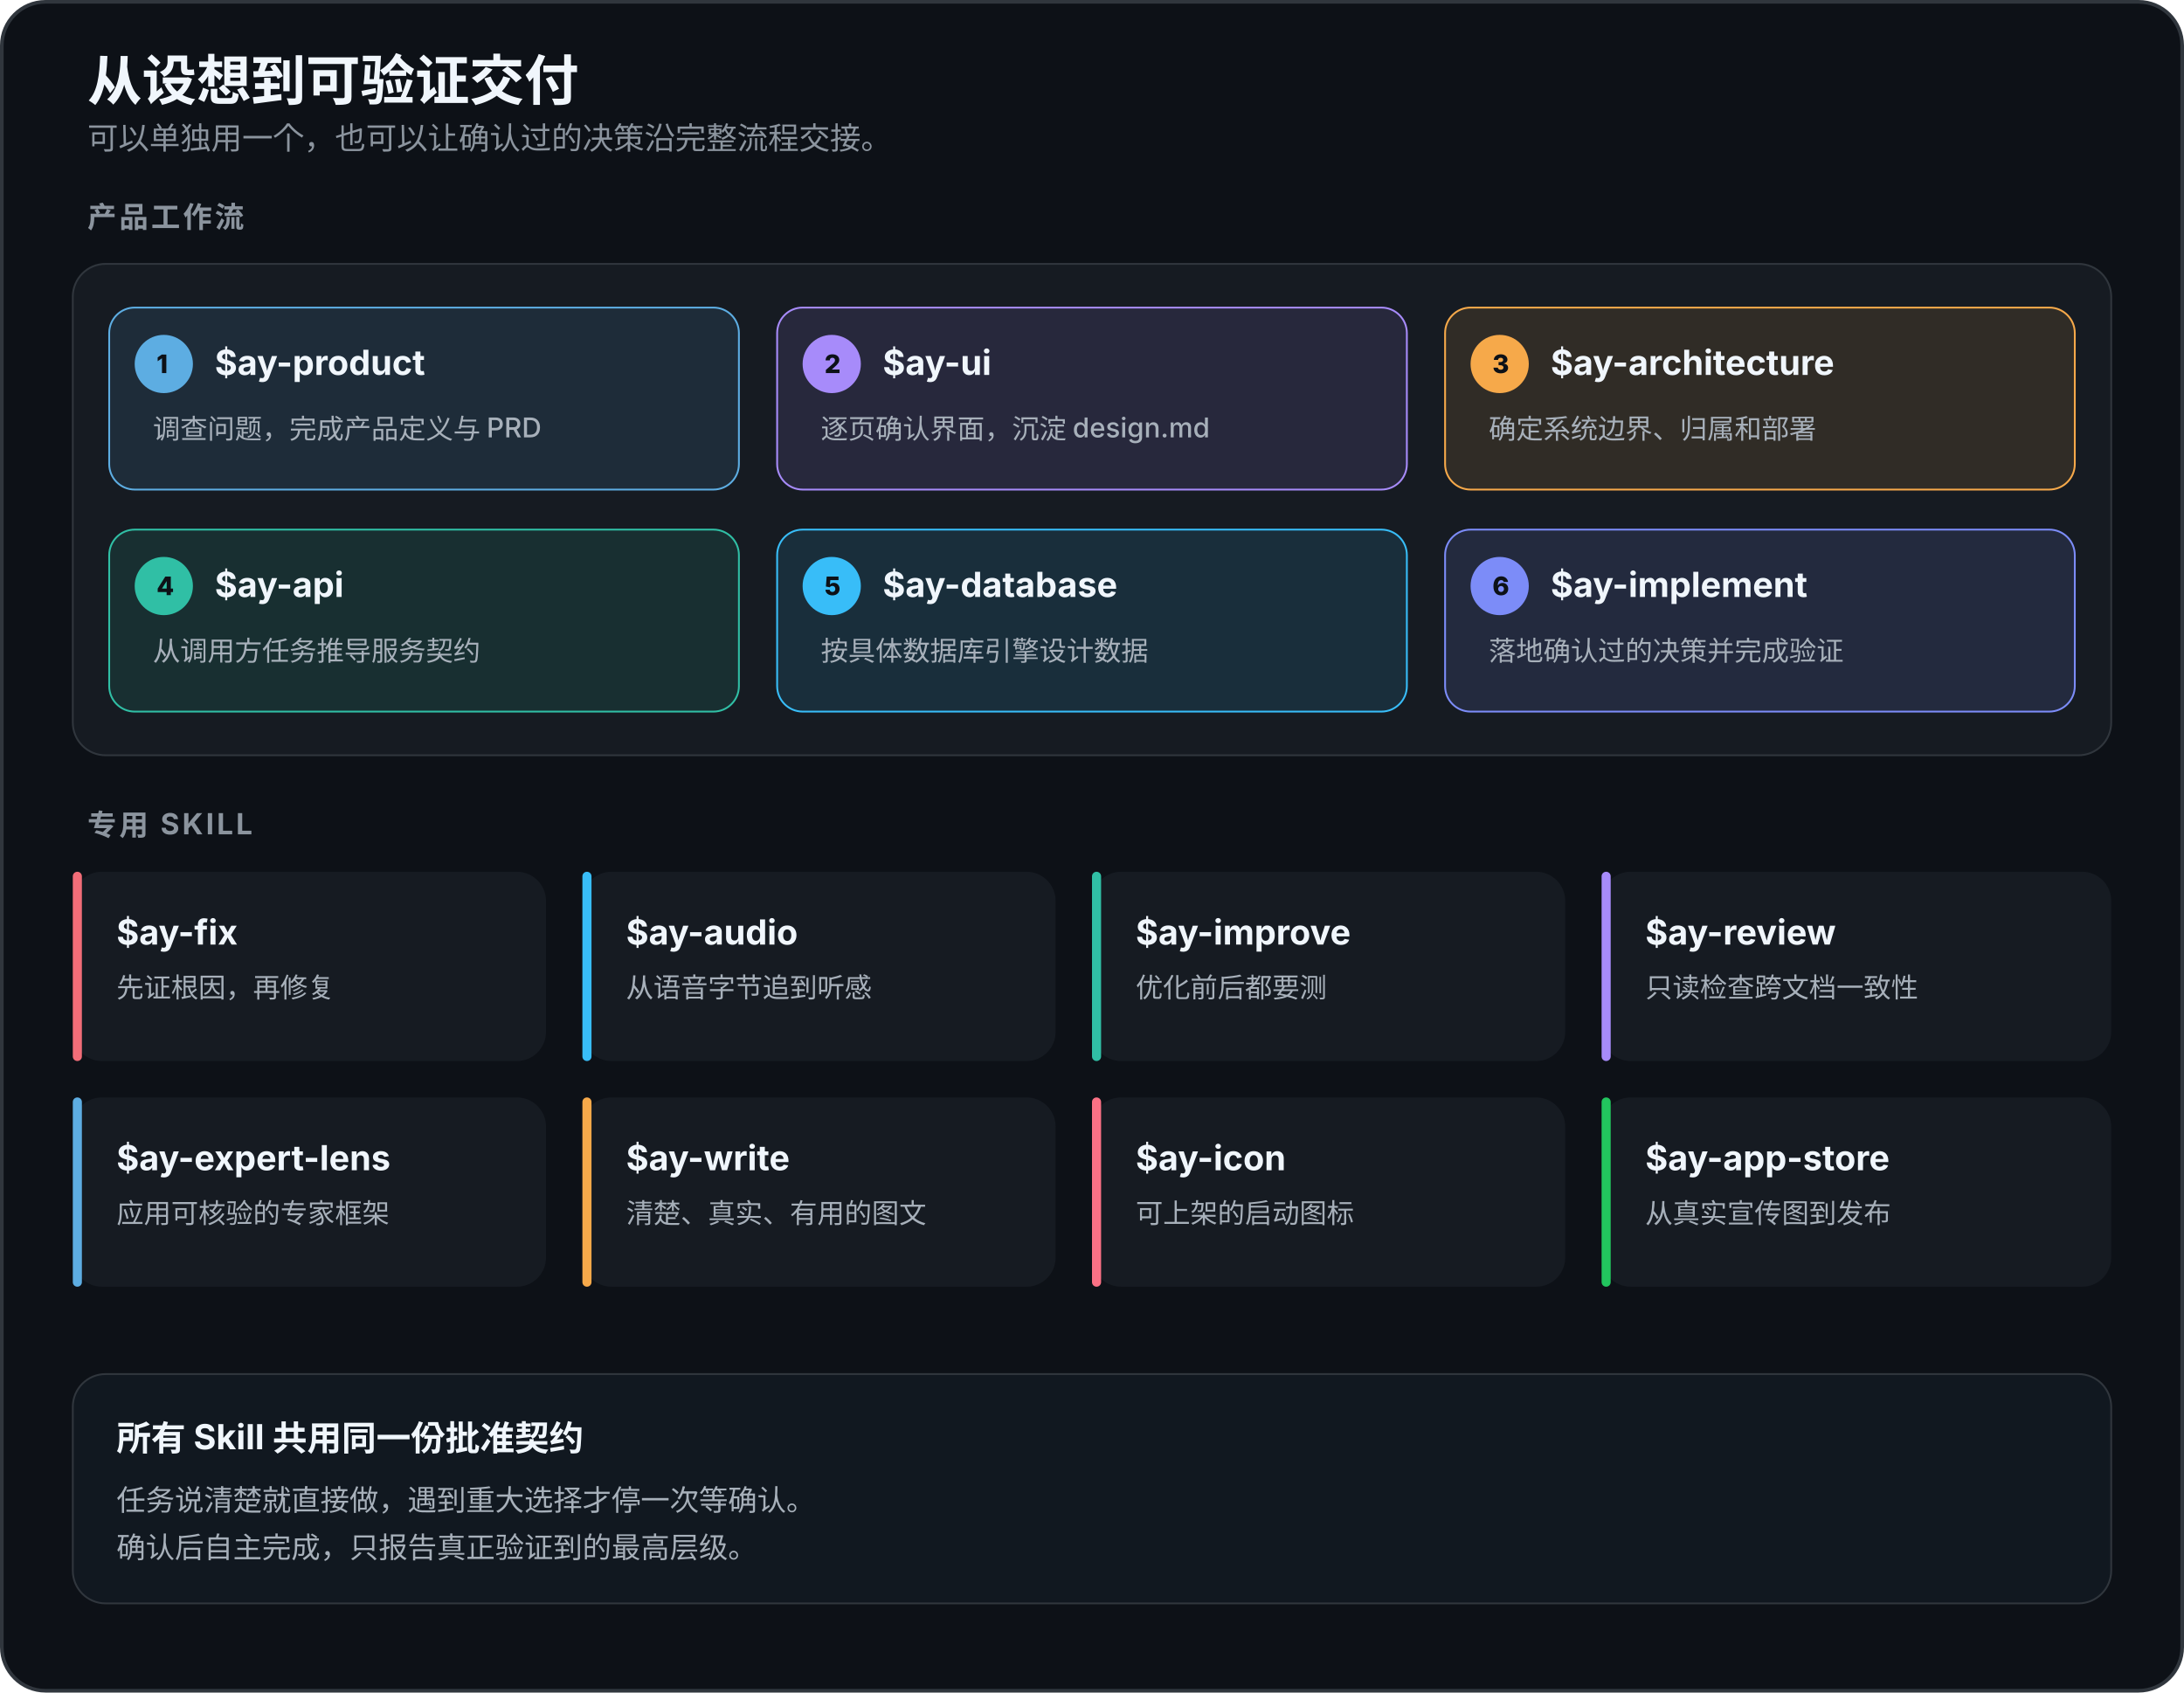
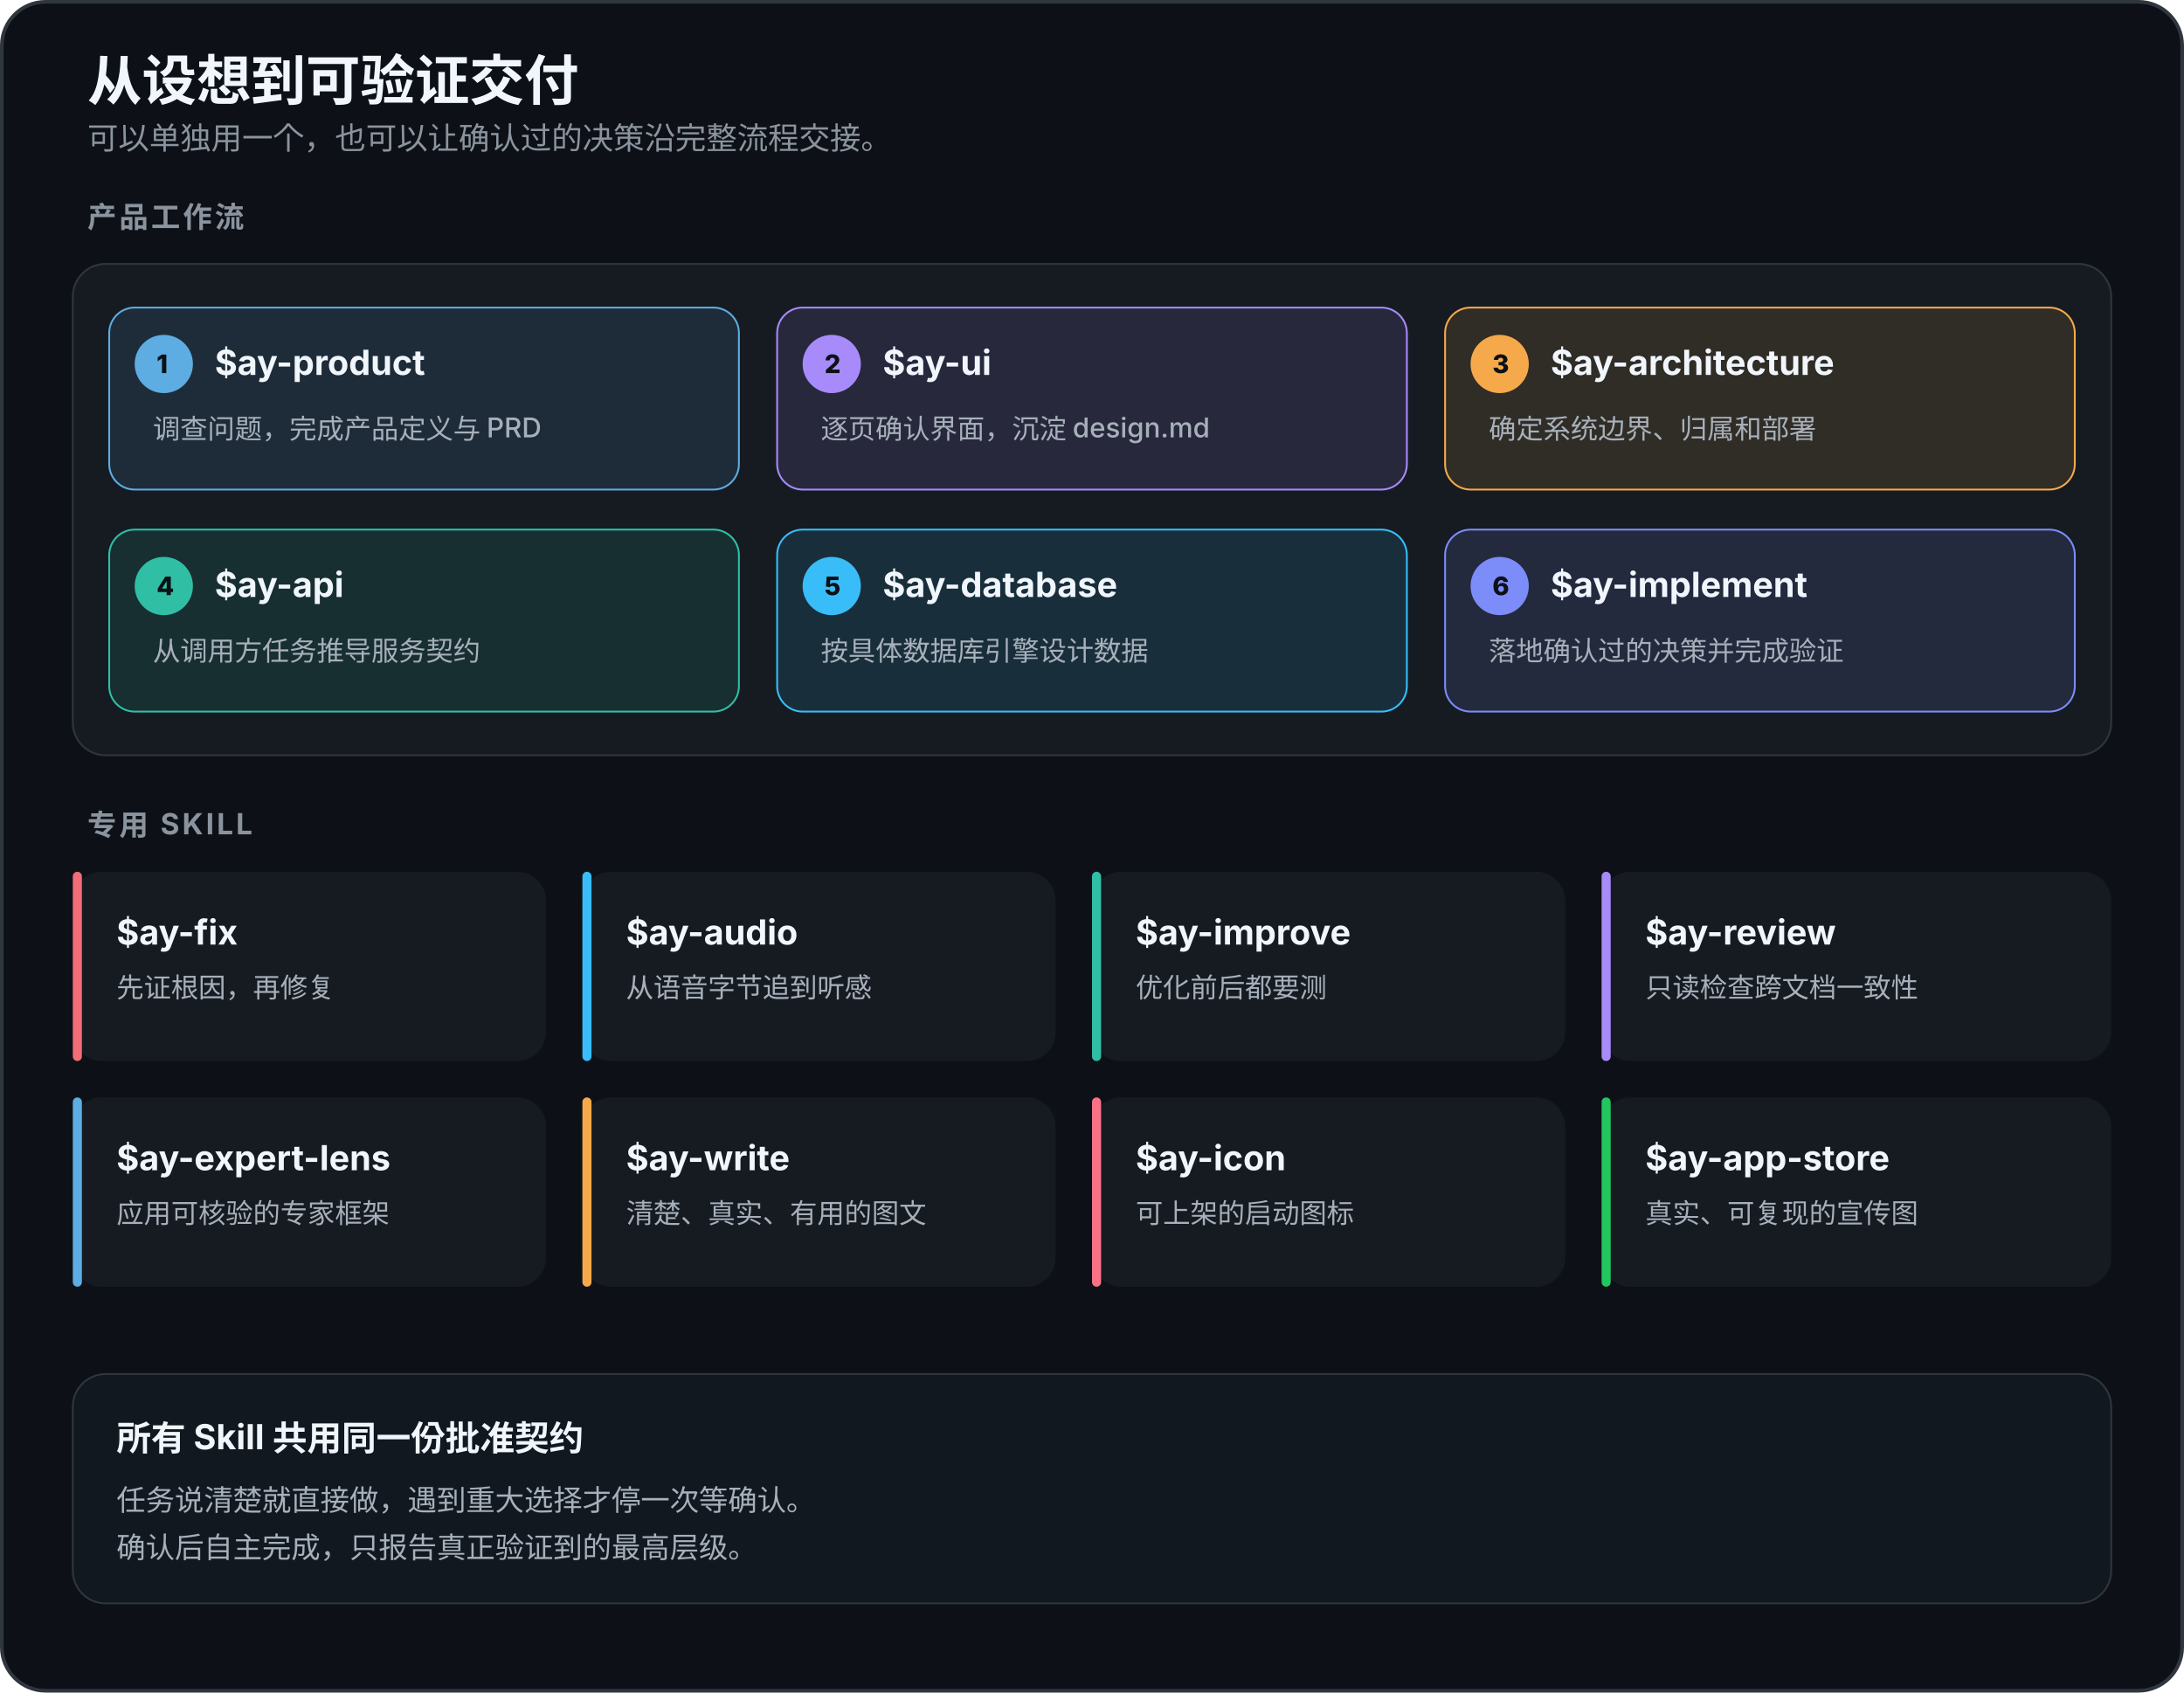
<svg xmlns="http://www.w3.org/2000/svg" width="100%" viewBox="0 0 1200 930" role="img" aria-labelledby="title description">
  <style>
    text { font-family: Inter, ui-sans-serif, -apple-system, BlinkMacSystemFont, "Segoe UI", "PingFang SC", "Microsoft YaHei", sans-serif; }
    .section { fill: #8B949E; font-size: 16px; font-weight: 700; letter-spacing: 1.5px; }
    .skill { fill: #F0F6FC; font-size: 19px; font-weight: 750; }
    .label { fill: #A7B0BA; font-size: 15px; font-weight: 500; }
    .step { font-size: 14px; font-weight: 800; }
  </style>
  <rect x="1" y="1" width="1198" height="928" rx="24" fill="#0D1117" stroke="#30363D" stroke-width="2" />
  <text x="48" y="55" fill="#F0F6FC" font-size="30" font-weight="760">从设想到可验证交付</text>
  <text x="48" y="82" fill="#8B949E" font-size="17">可以单独用一个，也可以让确认过的决策沿完整流程交接。</text>
  <text x="48" y="125" class="section">产品工作流</text>
  <rect x="40" y="145" width="1120" height="270" rx="18" fill="#161B22" stroke="#30363D" />
  <g transform="translate(60 169)">
    <rect width="346" height="100" rx="14" fill="#5DADE2" fill-opacity=".12" stroke="#5DADE2" />
    <circle cx="30" cy="31" r="16" fill="#5DADE2" />
    <text x="26" y="36" class="step" fill="#0D1117">1</text>
    <text x="58" y="37" class="skill">$ay-product</text>
    <text x="24" y="72" class="label">调查问题，完成产品定义与 PRD</text>
  </g>
  <g transform="translate(427 169)">
    <rect width="346" height="100" rx="14" fill="#A78BFA" fill-opacity=".12" stroke="#A78BFA" />
    <circle cx="30" cy="31" r="16" fill="#A78BFA" />
    <text x="26" y="36" class="step" fill="#0D1117">2</text>
    <text x="58" y="37" class="skill">$ay-ui</text>
    <text x="24" y="72" class="label">逐页确认界面，沉淀 design.md</text>
  </g>
  <g transform="translate(794 169)">
    <rect width="346" height="100" rx="14" fill="#F6A94A" fill-opacity=".12" stroke="#F6A94A" />
    <circle cx="30" cy="31" r="16" fill="#F6A94A" />
    <text x="26" y="36" class="step" fill="#0D1117">3</text>
    <text x="58" y="37" class="skill">$ay-architecture</text>
    <text x="24" y="72" class="label">确定系统边界、归属和部署</text>
  </g>
  <g transform="translate(60 291)">
    <rect width="346" height="100" rx="14" fill="#30BFA5" fill-opacity=".12" stroke="#30BFA5" />
    <circle cx="30" cy="31" r="16" fill="#30BFA5" />
    <text x="26" y="36" class="step" fill="#0D1117">4</text>
    <text x="58" y="37" class="skill">$ay-api</text>
    <text x="24" y="72" class="label">从调用方任务推导服务契约</text>
  </g>
  <g transform="translate(427 291)">
    <rect width="346" height="100" rx="14" fill="#38BDF8" fill-opacity=".12" stroke="#38BDF8" />
    <circle cx="30" cy="31" r="16" fill="#38BDF8" />
    <text x="26" y="36" class="step" fill="#0D1117">5</text>
    <text x="58" y="37" class="skill">$ay-database</text>
    <text x="24" y="72" class="label">按具体数据库引擎设计数据</text>
  </g>
  <g transform="translate(794 291)">
    <rect width="346" height="100" rx="14" fill="#7C8CF8" fill-opacity=".13" stroke="#7C8CF8" />
    <circle cx="30" cy="31" r="16" fill="#7C8CF8" />
    <text x="26" y="36" class="step" fill="#0D1117">6</text>
    <text x="58" y="37" class="skill">$ay-implement</text>
    <text x="24" y="72" class="label">落地确认过的决策并完成验证</text>
  </g>
  <text x="48" y="459" class="section">专用 SKILL</text>
  <g transform="translate(40 479)">
    <g>
      <rect width="260" height="104" rx="16" fill="#161B22" />
      <rect width="5" height="104" rx="2.5" fill="#F26D78" />
      <text x="24" y="40" class="skill">$ay-fix</text>
      <text x="24" y="69" class="label">先证根因，再修复</text>
    </g>
    <g transform="translate(280 0)">
      <rect width="260" height="104" rx="16" fill="#161B22" />
      <rect width="5" height="104" rx="2.5" fill="#38BDF8" />
      <text x="24" y="40" class="skill">$ay-audio</text>
      <text x="24" y="69" class="label">从语音字节追到听感</text>
    </g>
    <g transform="translate(560 0)">
      <rect width="260" height="104" rx="16" fill="#161B22" />
      <rect width="5" height="104" rx="2.5" fill="#30BFA5" />
      <text x="24" y="40" class="skill">$ay-improve</text>
      <text x="24" y="69" class="label">优化前后都要测</text>
    </g>
    <g transform="translate(840 0)">
      <rect width="280" height="104" rx="16" fill="#161B22" />
      <rect width="5" height="104" rx="2.5" fill="#A78BFA" />
      <text x="24" y="40" class="skill">$ay-review</text>
      <text x="24" y="69" class="label">只读检查跨文档一致性</text>
    </g>
    <g transform="translate(0 124)">
      <rect width="260" height="104" rx="16" fill="#161B22" />
      <rect width="5" height="104" rx="2.5" fill="#5DADE2" />
      <text x="24" y="40" class="skill">$ay-expert-lens</text>
      <text x="24" y="69" class="label">应用可核验的专家框架</text>
    </g>
    <g transform="translate(280 124)">
      <rect width="260" height="104" rx="16" fill="#161B22" />
      <rect width="5" height="104" rx="2.5" fill="#F6A94A" />
      <text x="24" y="40" class="skill">$ay-write</text>
      <text x="24" y="69" class="label">清楚、真实、有用的图文</text>
    </g>
    <g transform="translate(560 124)">
      <rect width="260" height="104" rx="16" fill="#161B22" />
      <rect width="5" height="104" rx="2.5" fill="#FB7185" />
      <text x="24" y="40" class="skill">$ay-icon</text>
      <text x="24" y="69" class="label">可上架的启动图标</text>
    </g>
    <g transform="translate(840 124)">
      <rect width="280" height="104" rx="16" fill="#161B22" />
      <rect width="5" height="104" rx="2.5" fill="#22C55E" />
      <text x="24" y="40" class="skill">$ay-app-store</text>
-       <text x="24" y="69" class="label">从真实宣传图到发布</text>
+       <text x="24" y="69" class="label">真实、可复现的宣传图</text>
    </g>
  </g>
  <g transform="translate(40 755)">
    <rect width="1120" height="126" rx="18" fill="#111820" stroke="#30363D" />
    <text x="24" y="42" fill="#F0F6FC" font-size="19" font-weight="720">所有 Skill 共用同一份批准契约</text>
    <text x="24" y="75" fill="#A7B0BA" font-size="16">任务说清楚就直接做，遇到重大选择才停一次等确认。</text>
    <text x="24" y="101" fill="#A7B0BA" font-size="16">确认后自主完成，只报告真正验证到的最高层级。</text>
  </g>
</svg>
